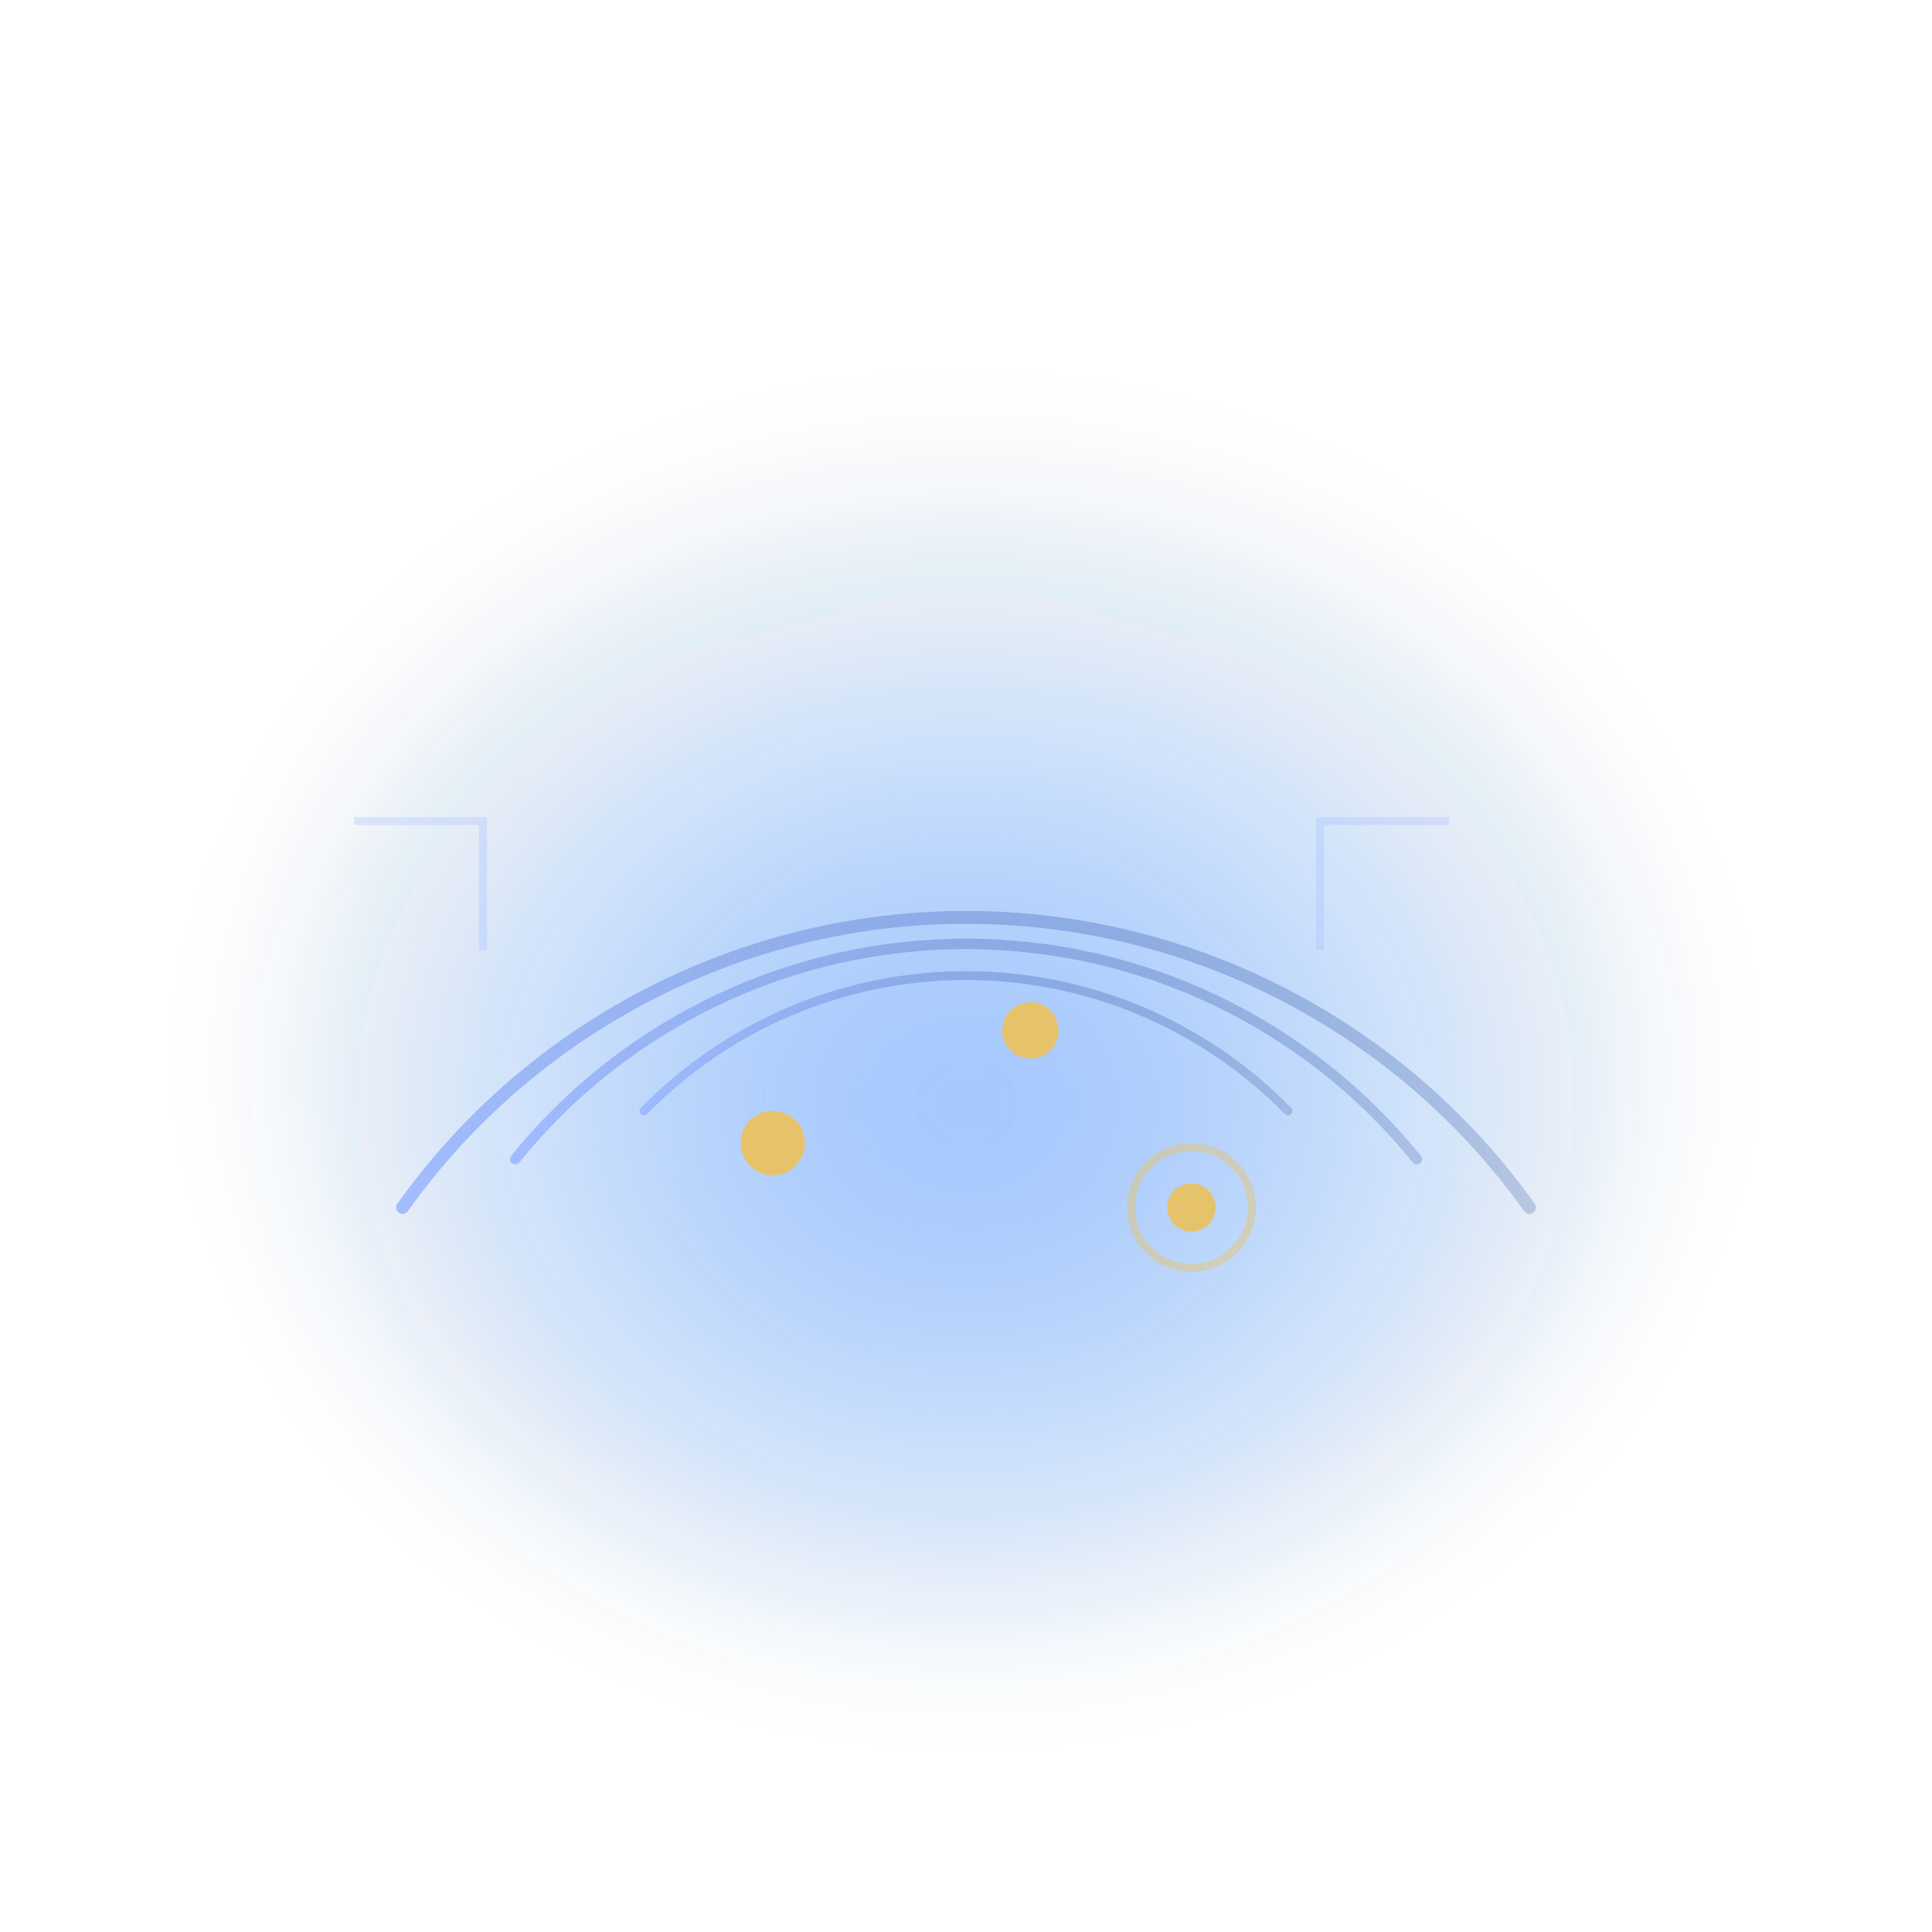
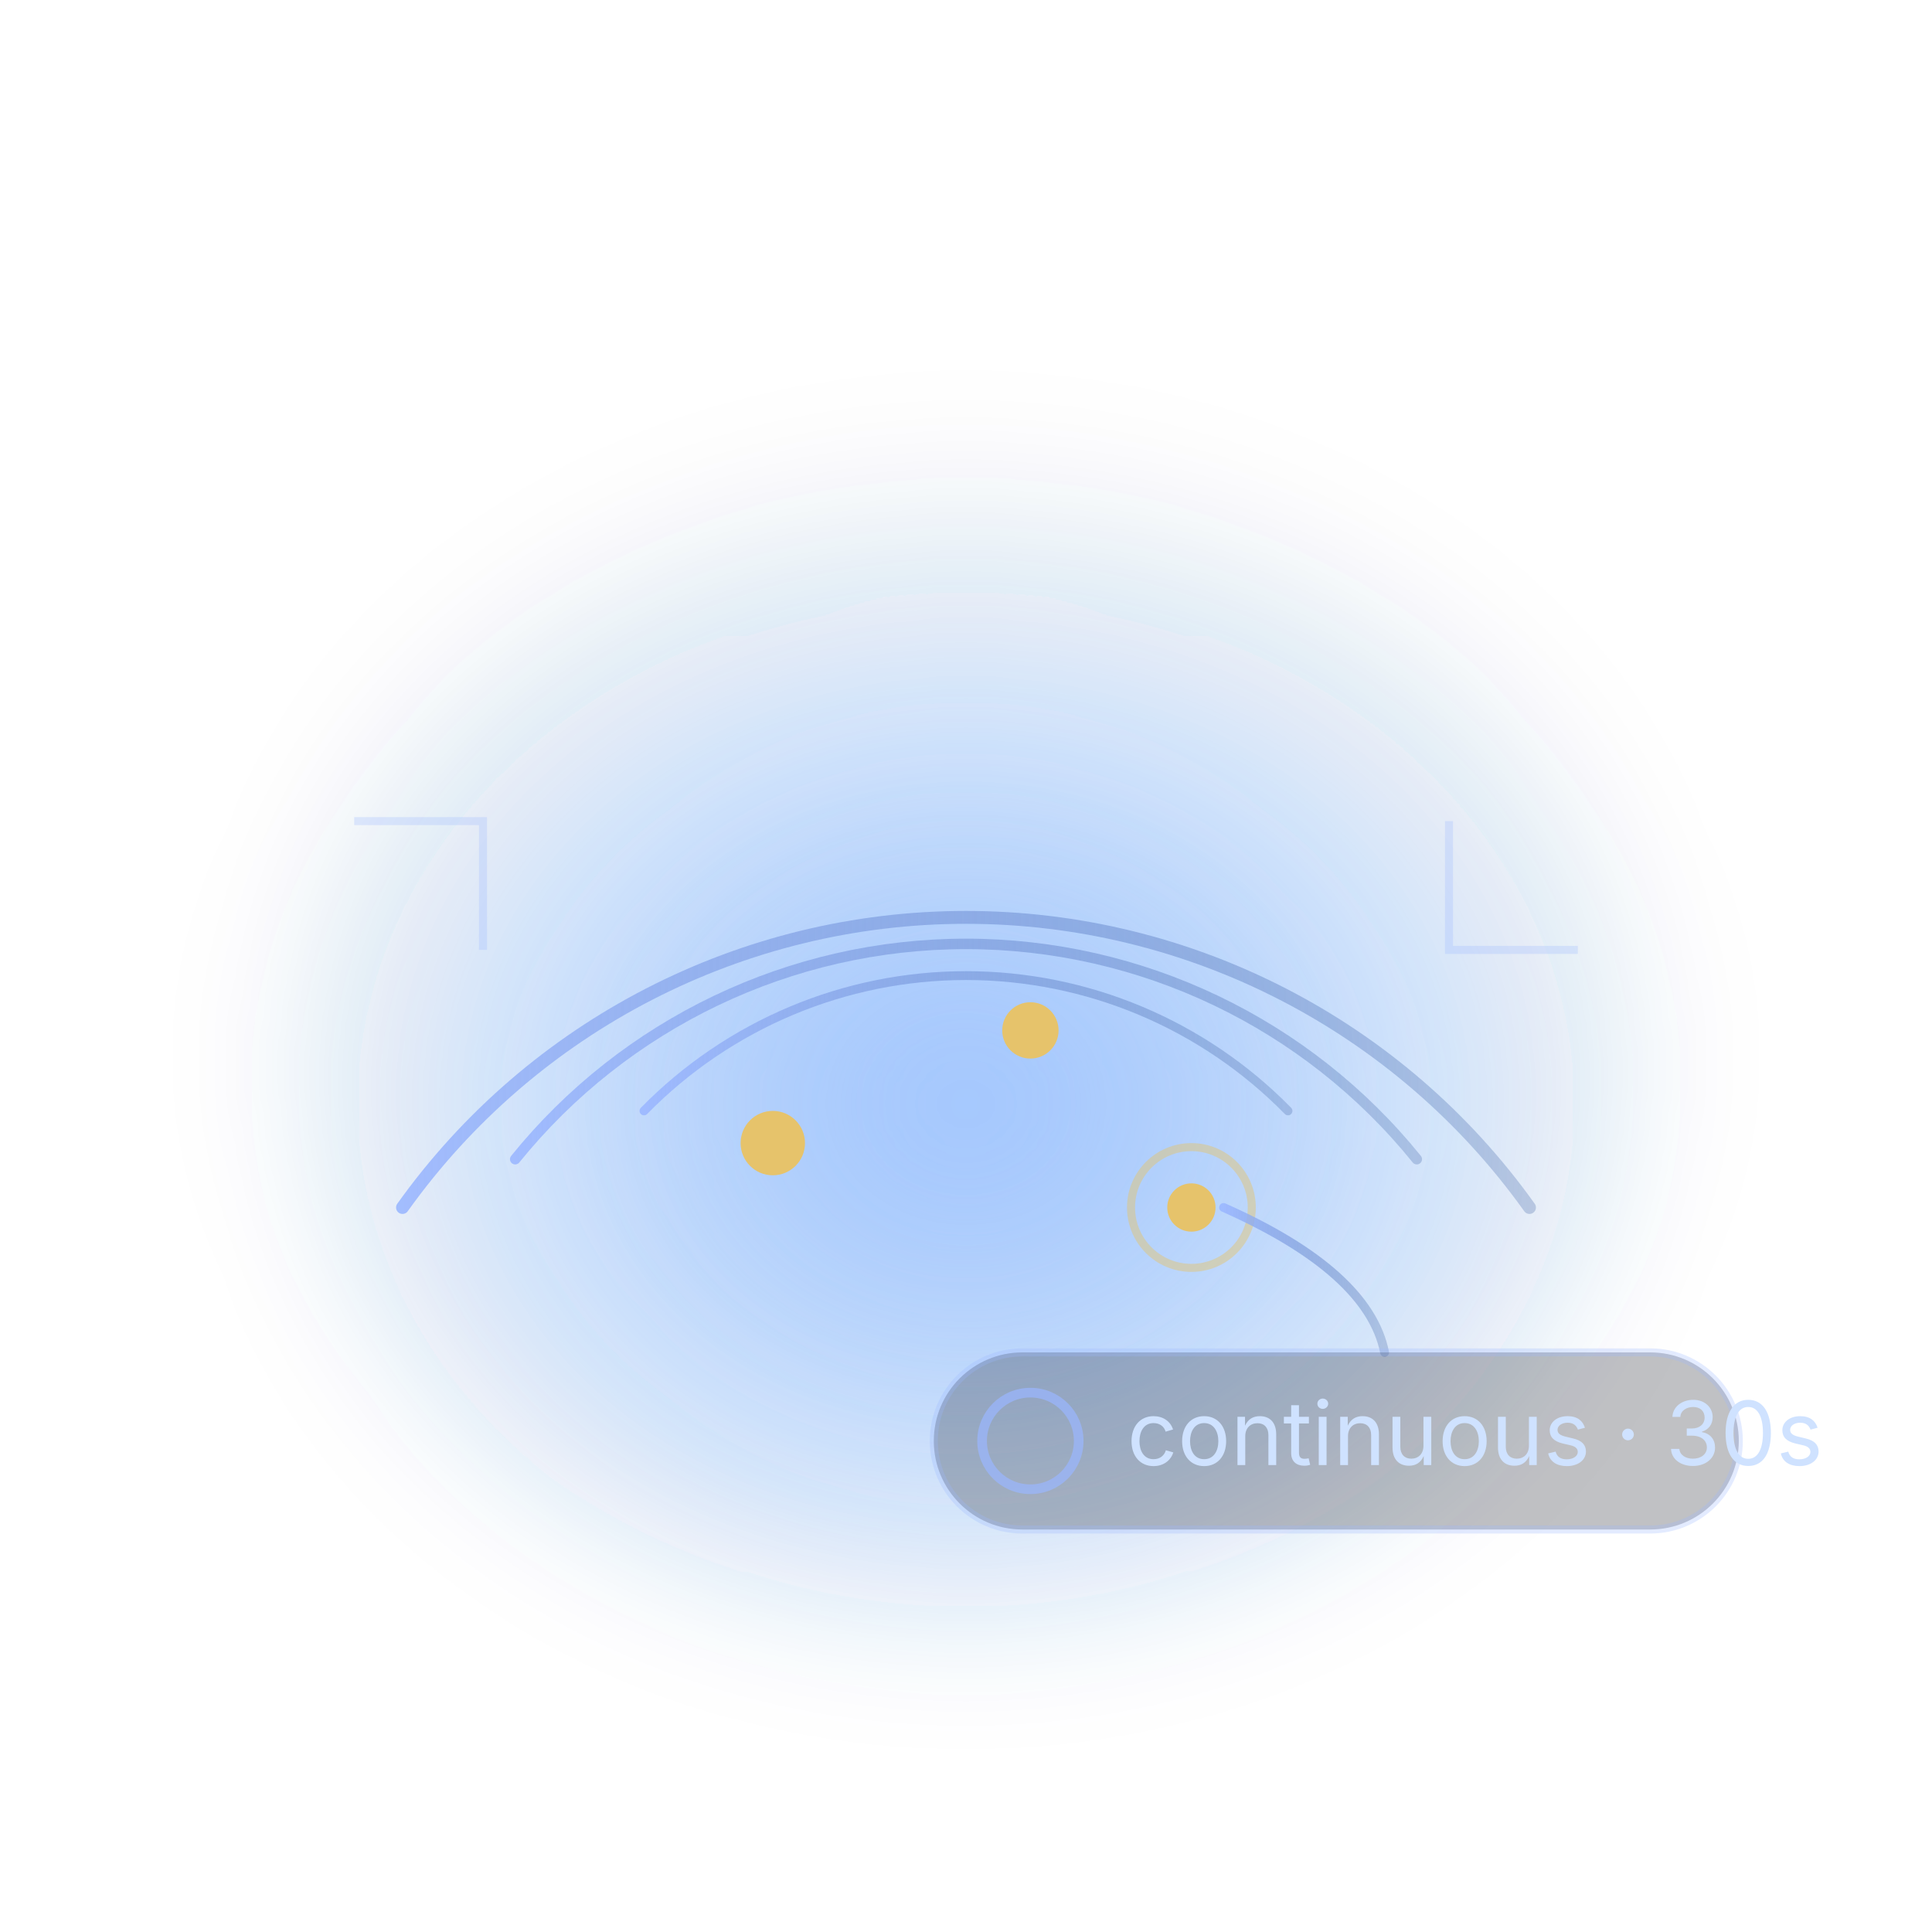
<svg xmlns="http://www.w3.org/2000/svg" width="240" height="240" viewBox="0 0 240 240">
  <defs>
    <radialGradient id="cg" cx="50%" cy="55%" r="58%">
      <stop offset="0" stop-color="#6FA6FF" stop-opacity=".65" />
      <stop offset=".6" stop-color="#2A7FF0" stop-opacity=".20" />
      <stop offset="1" stop-color="#1B2A44" stop-opacity="0" />
    </radialGradient>
    <linearGradient id="rail" x1="0" y1="0" x2="1" y2="0">
      <stop offset="0" stop-color="#9BB7FF" stop-opacity=".9" />
      <stop offset="1" stop-color="#4C6FAE" stop-opacity=".3" />
    </linearGradient>
    <filter id="blur" x="-50%" y="-50%" width="200%" height="200%">
      <feGaussianBlur stdDeviation="8" />
    </filter>
  </defs>
  <ellipse cx="120" cy="130" rx="84" ry="72" fill="url(#cg)" filter="url(#blur)" />
  <g fill="none" stroke="url(#rail)" stroke-linecap="round">
    <path d="M50,150 A86,86 0 0 1 190,150" stroke-width="1.6" />
    <path d="M64,144 A72,72 0 0 1 176,144" stroke-width="1.3" />
    <path d="M80,138 A56,56 0 0 1 160,138" stroke-width="1.1" />
  </g>
  <g fill="none" stroke="rgba(155,183,255,.28)" stroke-width="1">
    <path d="M44,102 h16 v16" />
-     <path d="M180,102 h16 v16" transform="scale(-1,1) translate(-360,0)" />
+     <path d="M196,118 h-16 v-16" />
  </g>
  <g fill="#E6C36B">
    <circle cx="96" cy="142" r="4" />
    <circle cx="148" cy="150" r="3" />
    <circle cx="128" cy="128" r="3.5" />
  </g>
  <g stroke="#E6C36B" stroke-opacity=".45" fill="none">
    <circle cx="148" cy="150" r="7.5" />
  </g>
+   <g fill="none" stroke="url(#rail)" stroke-width="1.1" stroke-linecap="round">
+     <path d="M152,150 Q170,158 172,168" />
+   </g>
+   <g>
+     <rect x="116" y="168" width="100" height="22" rx="11" fill="rgba(12,18,28,.26)" stroke="rgba(155,183,255,.28)" />
+     <circle cx="128" cy="179" r="6" fill="none" stroke="#9BB7FF" stroke-opacity=".7" stroke-width="1.2" />
+     <text x="140" y="182" font-family="Inter, system-ui" font-size="11" fill="#CFE2FF">continuous · 30s</text>
+   </g>
</svg>
